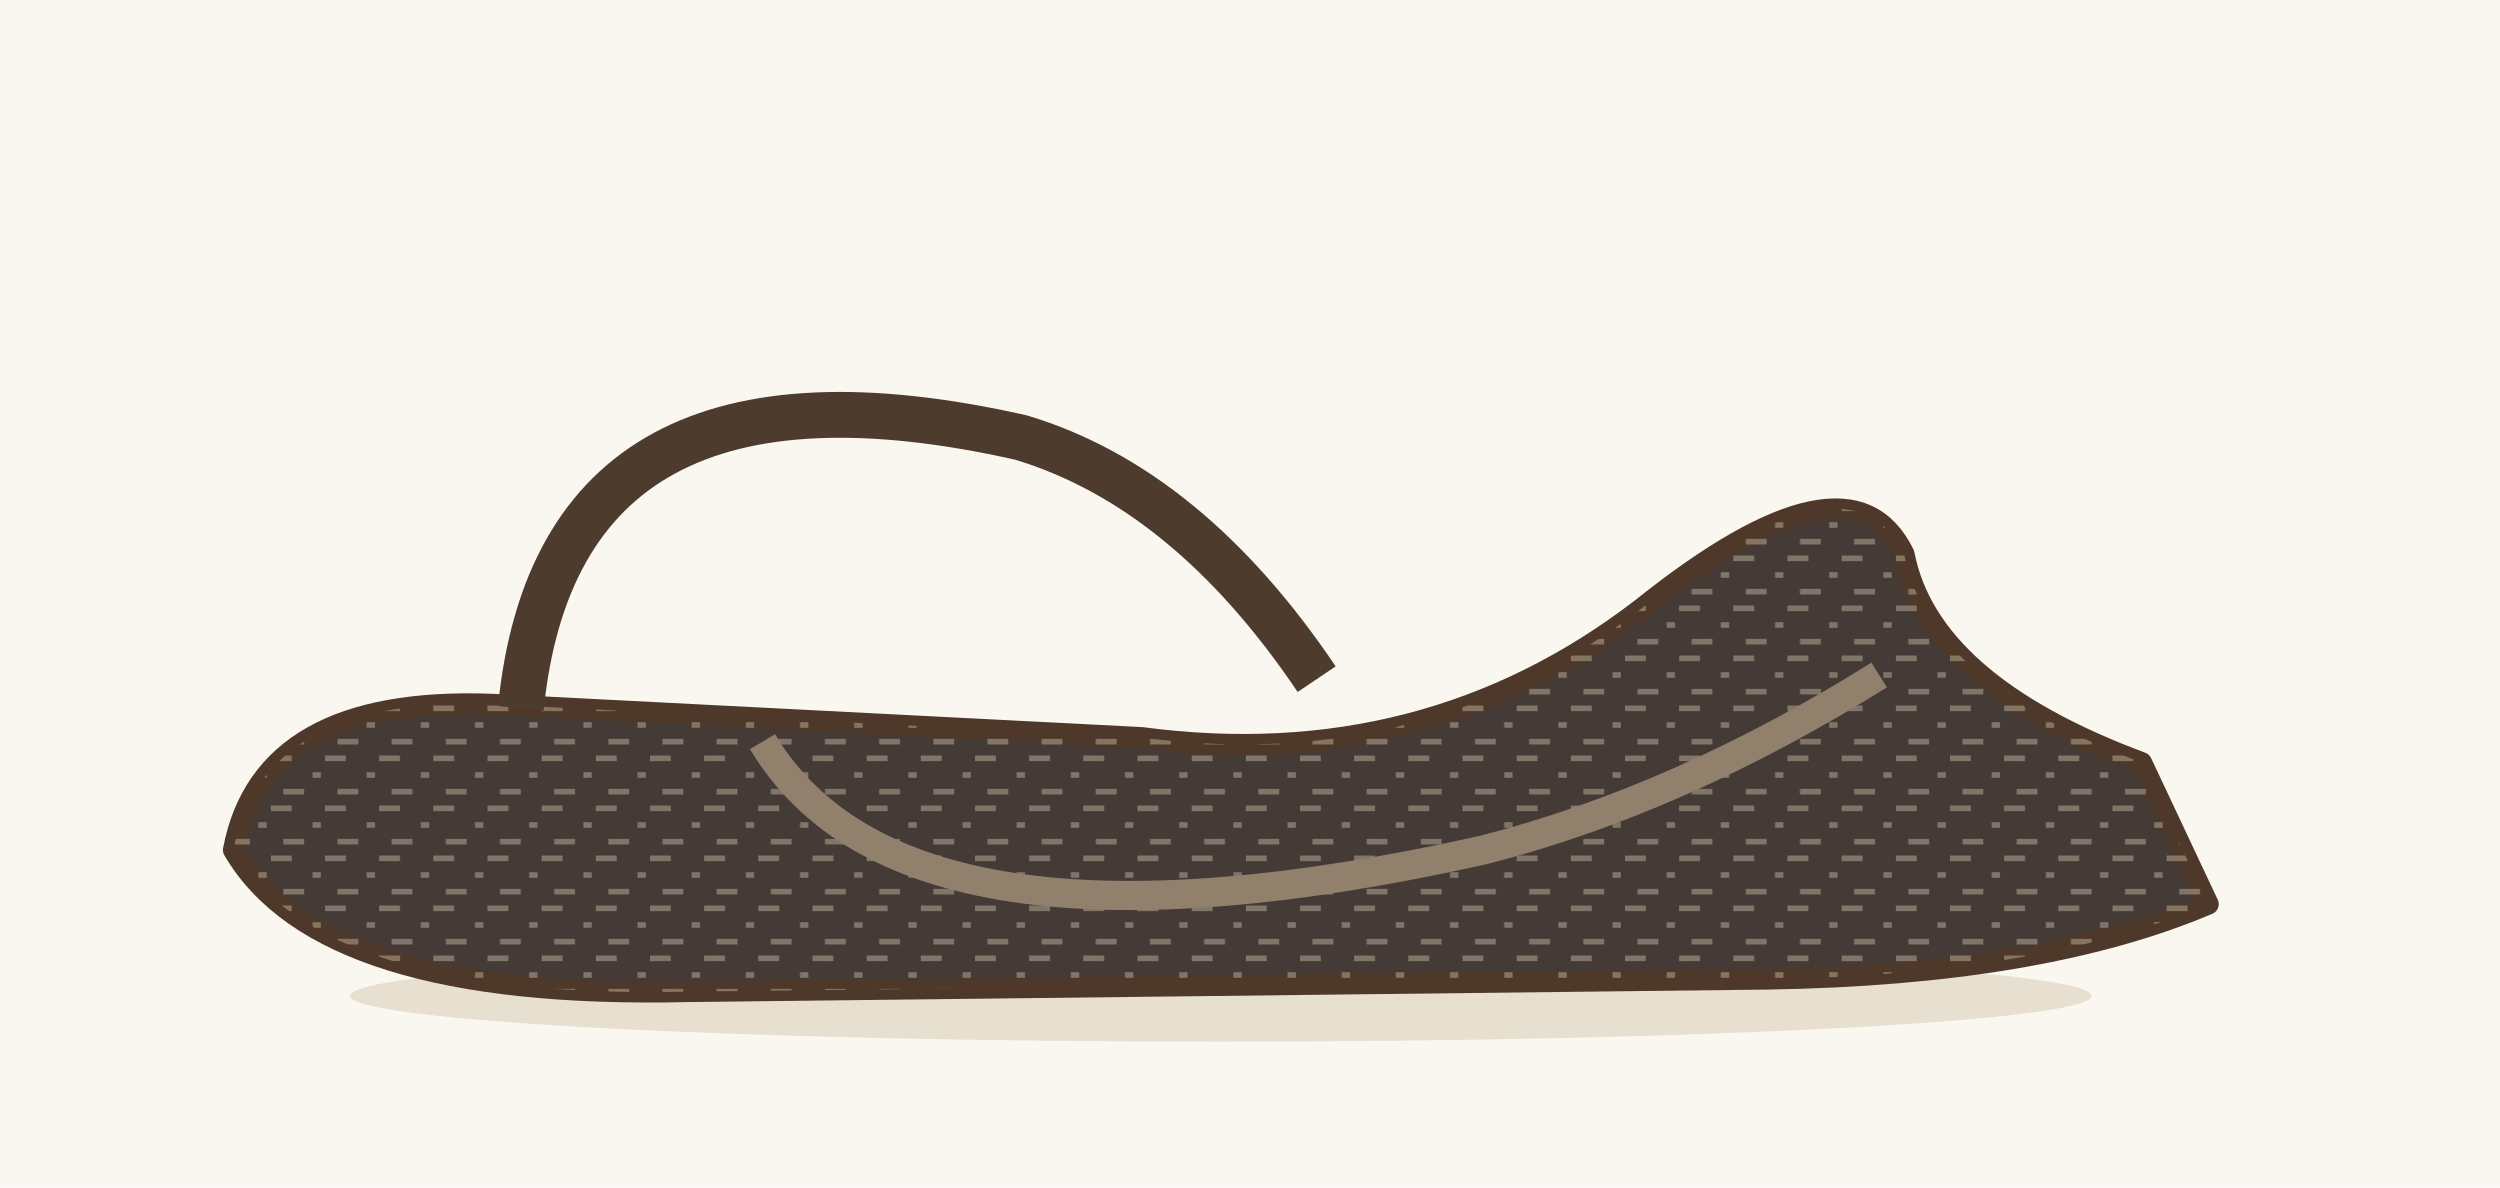
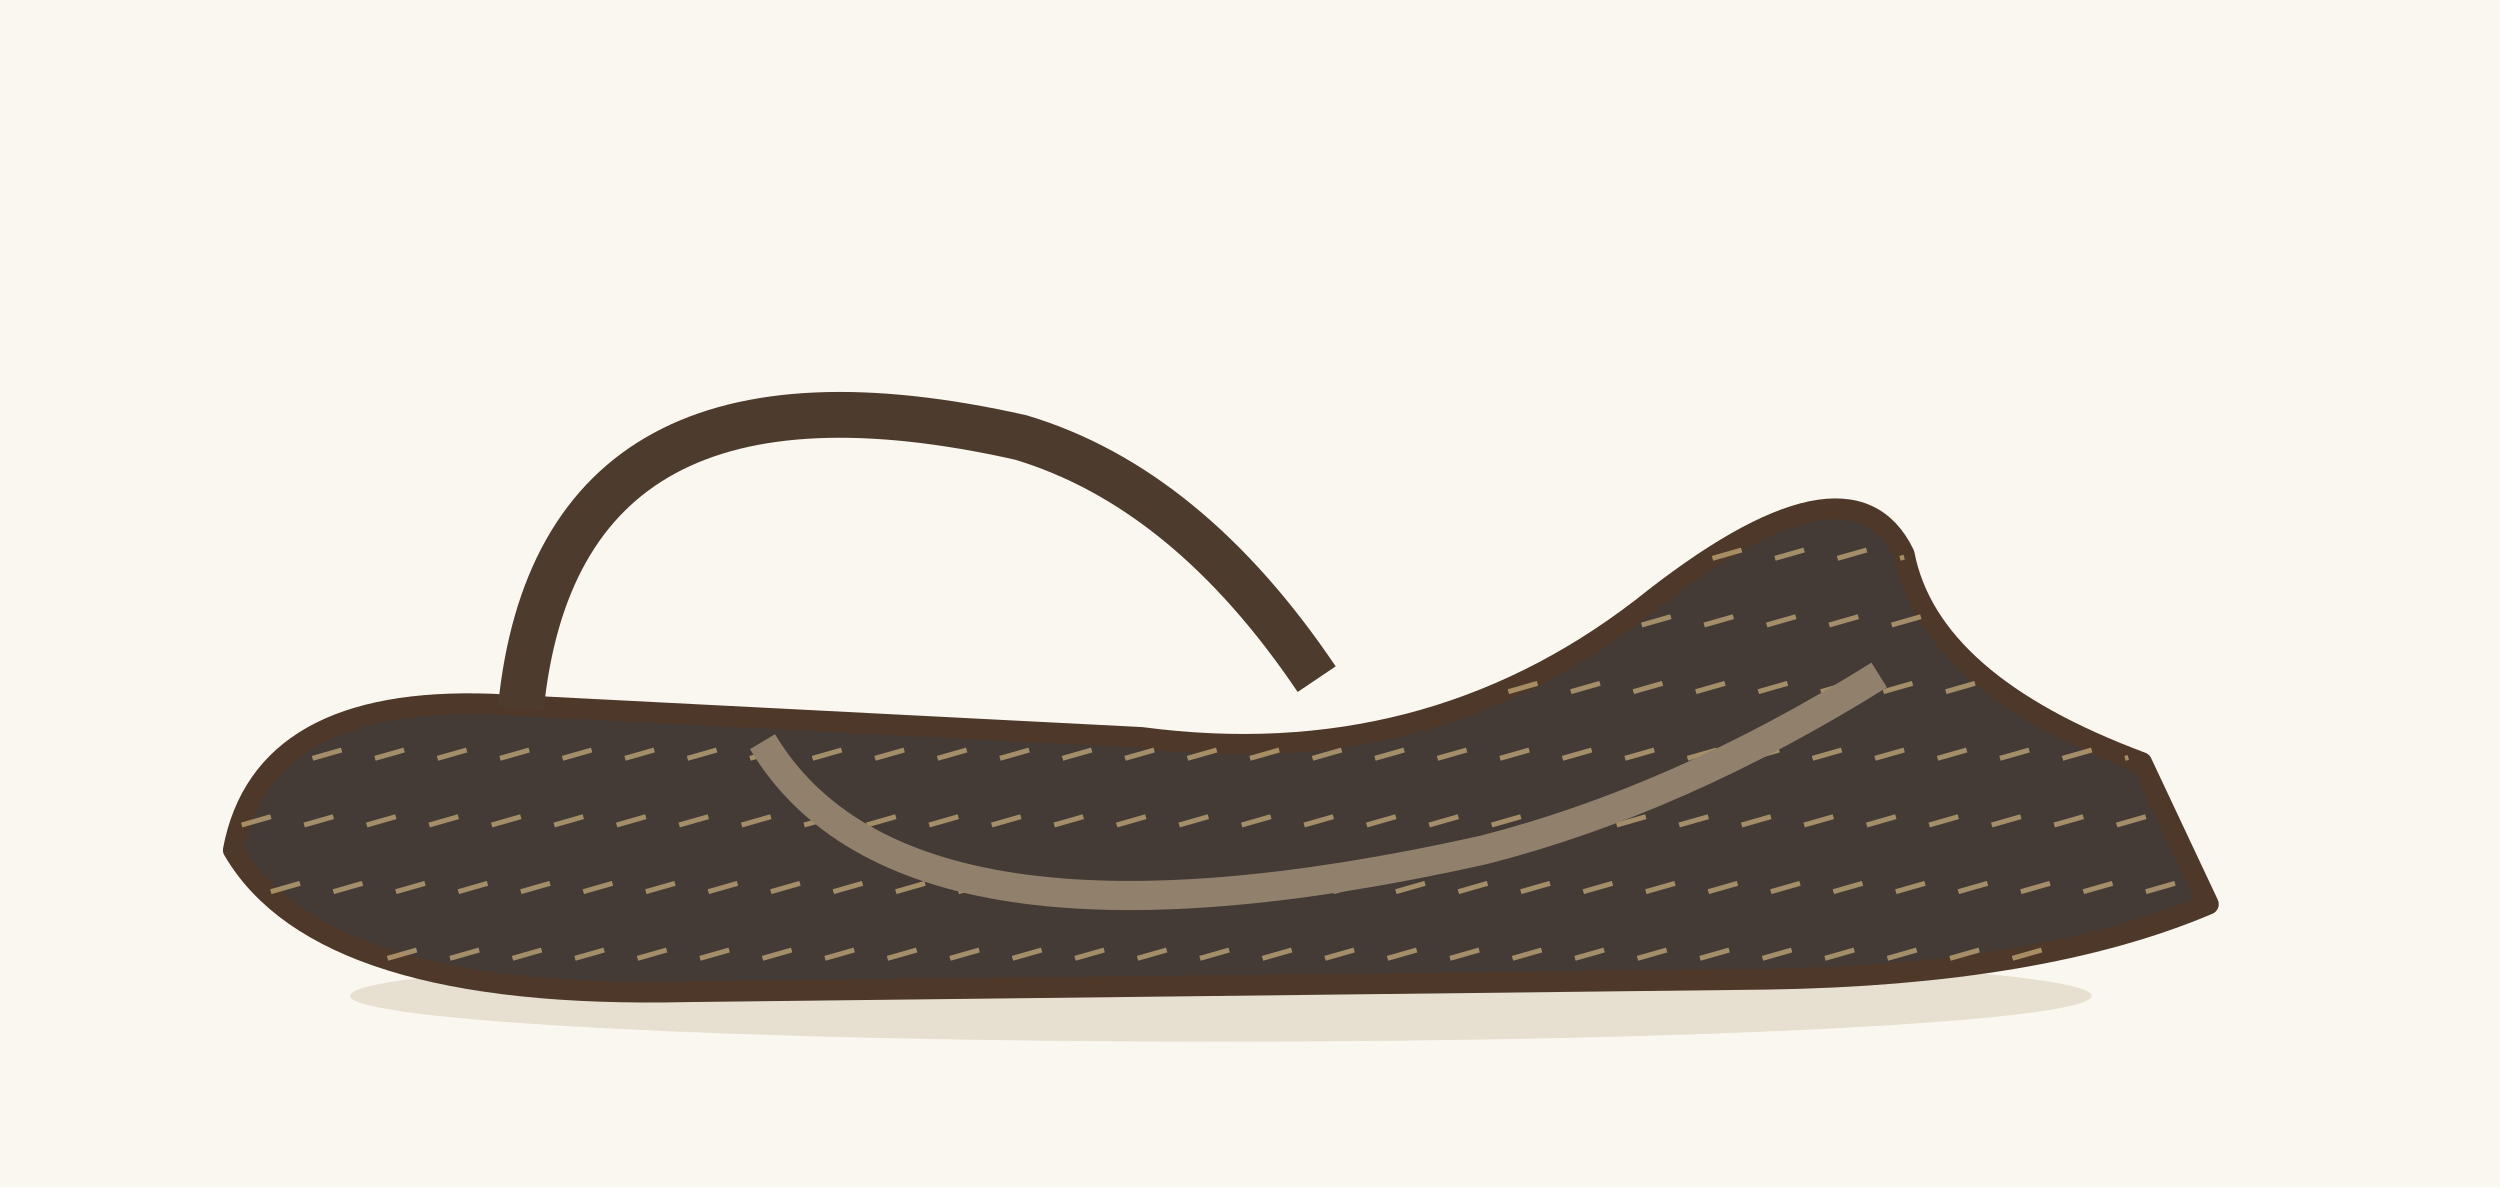
<svg xmlns="http://www.w3.org/2000/svg" width="600" height="285" viewBox="0 0 600 285">
-   <defs>
-     <pattern id="grain" patternUnits="userSpaceOnUse" width="13" height="12">
-       <path d="M0 2h5m5 4h2m-9 4h5" stroke="#fff7d7" stroke-width="1.35" opacity=".32" />
-     </pattern>
-     <pattern id="weave" patternUnits="userSpaceOnUse" width="20" height="15">
-       <path d="M-3 7L9 0m-2 14L20 6m-4 13 12-8" stroke="#714e32" stroke-width="5" />
-       <path d="M-3 8L9 1m-2 14L20 7m-4 13 12-8" stroke="#eed59d" stroke-width="2.3" />
-     </pattern>
-     <pattern id="felt" patternUnits="userSpaceOnUse" width="22" height="18">
-       <path d="M1 9q3-4 8-2m4 7q4-4 8-3m-7-8q4-4 9-2" fill="none" stroke="#7d6758" stroke-width="1.8" opacity=".6" />
-     </pattern>
-     <pattern id="cloth" patternUnits="userSpaceOnUse" width="35" height="20">
-       <path d="M0 0v20m12-20v20m18-20v20" stroke="#c9a393" stroke-width="3" />
-       <path d="M5 0v20m12-20v20" stroke="#49422c" stroke-width="3" />
-       <path d="M20 0v20m8-20v20" stroke="#356d57" stroke-width="4" />
-     </pattern>
-     <pattern id="stripes" patternUnits="userSpaceOnUse" width="36" height="36" patternTransform="rotate(-37)">
-       <path d="M2 0v38m14-38v38" stroke="#efcda2" stroke-width="5" />
-       <path d="M8 0v38m14-38v38" stroke="#9c583f" stroke-width="4" />
-       <path d="M31 0v38" stroke="#e0a385" stroke-width="2" />
-     </pattern>
-   </defs>
  <path d="M0 0h600v285H0Z" fill="#faf7f0" />
  <ellipse cx="293" cy="239" rx="209" ry="11" fill="#e7e0d0" />
  <path d="M56 204Q63 167 118 169L274 177Q342 186 394 146Q444 106 457 133Q463 164 514 183L530 217Q490 234 424 235L165 238Q77 240 56 204Z" fill="#443a36" stroke="#4d3829" stroke-width="5" stroke-linejoin="round" />
-   <path d="M56 204Q63 167 118 169L274 177Q342 186 394 146Q444 106 457 133Q463 164 514 183L530 217Q490 234 424 235L165 238Q77 240 56 204Z" fill="url(#grain)" />
+   <path d="M411.0 134.0L418.0 132.0M426.0 134.0L433.0 132.0M441.0 134.0L448.0 132.0M456.0 134.0L457.0 133.7M394.0 150.0L401.0 148.0M409.0 150.0L416.0 148.0M424.0 150.0L431.0 148.0M439.0 150.0L446.0 148.0M454.0 150.0L461.0 148.0M362.0 166.0L369.0 164.0M377.0 166.0L384.0 164.0M392.0 166.0L399.0 164.0M407.0 166.0L414.0 164.0M422.0 166.0L429.0 164.0M437.0 166.0L444.0 164.0M452.0 166.0L459.0 164.0M467.0 166.0L474.0 164.0M75.0 182.0L82.0 180.0M90.0 182.0L97.0 180.0M105.0 182.0L112.0 180.0M120.0 182.0L127.0 180.0M135.0 182.0L142.0 180.0M150.0 182.0L157.0 180.0M165.0 182.0L172.0 180.0M180.0 182.0L187.0 180.0M195.0 182.0L202.0 180.0M210.0 182.0L217.0 180.0M225.0 182.0L232.0 180.0M240.0 182.0L247.0 180.0M255.0 182.0L262.0 180.0M270.0 182.0L277.0 180.0M285.0 182.0L292.0 180.0M300.0 182.0L307.0 180.0M315.0 182.0L322.0 180.0M330.0 182.0L337.0 180.0M345.0 182.0L352.0 180.0M360.0 182.0L367.0 180.0M375.0 182.0L382.0 180.0M390.0 182.0L397.0 180.0M405.0 182.0L412.0 180.0M420.0 182.0L427.0 180.0M435.0 182.0L442.0 180.0M450.0 182.0L457.0 180.0M465.0 182.0L472.0 180.0M480.0 182.0L487.0 180.0M495.0 182.0L502.0 180.0M510.0 182.0L510.8 181.8M58.0 198.0L65.0 196.0M73.0 198.0L80.0 196.0M88.0 198.0L95.0 196.0M103.0 198.0L110.0 196.0M118.0 198.0L125.0 196.0M133.0 198.0L140.0 196.0M148.0 198.0L155.0 196.0M163.0 198.0L170.0 196.0M178.0 198.0L185.0 196.0M193.0 198.0L200.0 196.0M208.0 198.0L215.0 196.0M223.0 198.0L230.0 196.0M238.0 198.0L245.0 196.0M253.0 198.0L260.0 196.0M268.0 198.0L275.0 196.0M283.0 198.0L290.0 196.0M298.0 198.0L305.0 196.0M313.0 198.0L320.0 196.0M328.0 198.0L335.0 196.0M343.0 198.0L350.0 196.0M358.0 198.0L365.0 196.0M373.0 198.0L380.0 196.0M388.0 198.0L395.0 196.0M403.0 198.0L410.0 196.0M418.0 198.0L425.0 196.0M433.0 198.0L440.0 196.0M448.0 198.0L455.0 196.0M463.0 198.0L470.0 196.0M478.0 198.0L485.0 196.0M493.0 198.0L500.0 196.0M508.0 198.0L515.0 196.0M65.0 214.0L72.0 212.0M80.0 214.0L87.0 212.0M95.0 214.0L102.0 212.0M110.0 214.0L117.0 212.0M125.0 214.0L132.0 212.0M140.0 214.0L147.0 212.0M155.0 214.0L162.0 212.0M170.0 214.0L177.0 212.0M185.0 214.0L192.0 212.0M200.0 214.0L207.0 212.0M215.0 214.0L222.0 212.0M230.0 214.0L237.0 212.0M245.0 214.0L252.0 212.0M260.0 214.0L267.0 212.0M275.0 214.0L282.0 212.0M290.0 214.0L297.0 212.0M305.0 214.0L312.0 212.0M320.0 214.0L327.0 212.0M335.0 214.0L342.0 212.0M350.0 214.0L357.0 212.0M365.0 214.0L372.0 212.0M380.0 214.0L387.0 212.0M395.0 214.0L402.0 212.0M410.0 214.0L417.0 212.0M425.0 214.0L432.0 212.0M440.0 214.0L447.0 212.0M455.0 214.0L462.0 212.0M470.0 214.0L477.0 212.0M485.0 214.0L492.0 212.0M500.0 214.0L507.0 212.0M515.0 214.0L522.0 212.0M93.0 230.0L100.0 228.0M108.0 230.0L115.0 228.0M123.0 230.0L130.0 228.0M138.0 230.0L145.0 228.0M153.0 230.0L160.0 228.0M168.0 230.0L175.0 228.0M183.0 230.0L190.0 228.0M198.0 230.0L205.0 228.0M213.0 230.0L220.0 228.0M228.0 230.0L235.0 228.0M243.0 230.0L250.0 228.0M258.0 230.0L265.0 228.0M273.0 230.0L280.0 228.0M288.0 230.0L295.0 228.0M303.0 230.0L310.0 228.0M318.0 230.0L325.0 228.0M333.0 230.0L340.0 228.0M348.0 230.0L355.0 228.0M363.0 230.0L370.0 228.0M378.0 230.0L385.0 228.0M393.0 230.0L400.0 228.0M408.0 230.0L415.0 228.0M423.0 230.0L430.0 228.0M438.0 230.0L445.0 228.0M453.0 230.0L460.0 228.0M468.0 230.0L475.0 228.0M483.0 230.0L490.0 228.0" fill="none" stroke="#f2d393" stroke-width="1.2" opacity=".55" />
  <path d="M125 170Q134 80 245 105Q285 117 316 163" fill="none" stroke="#4d3c2e" stroke-width="11" />
  <path d="M183 178Q217 235 356 204Q403 192 451 162" fill="none" stroke="#91806c" stroke-width="7" />
</svg>
